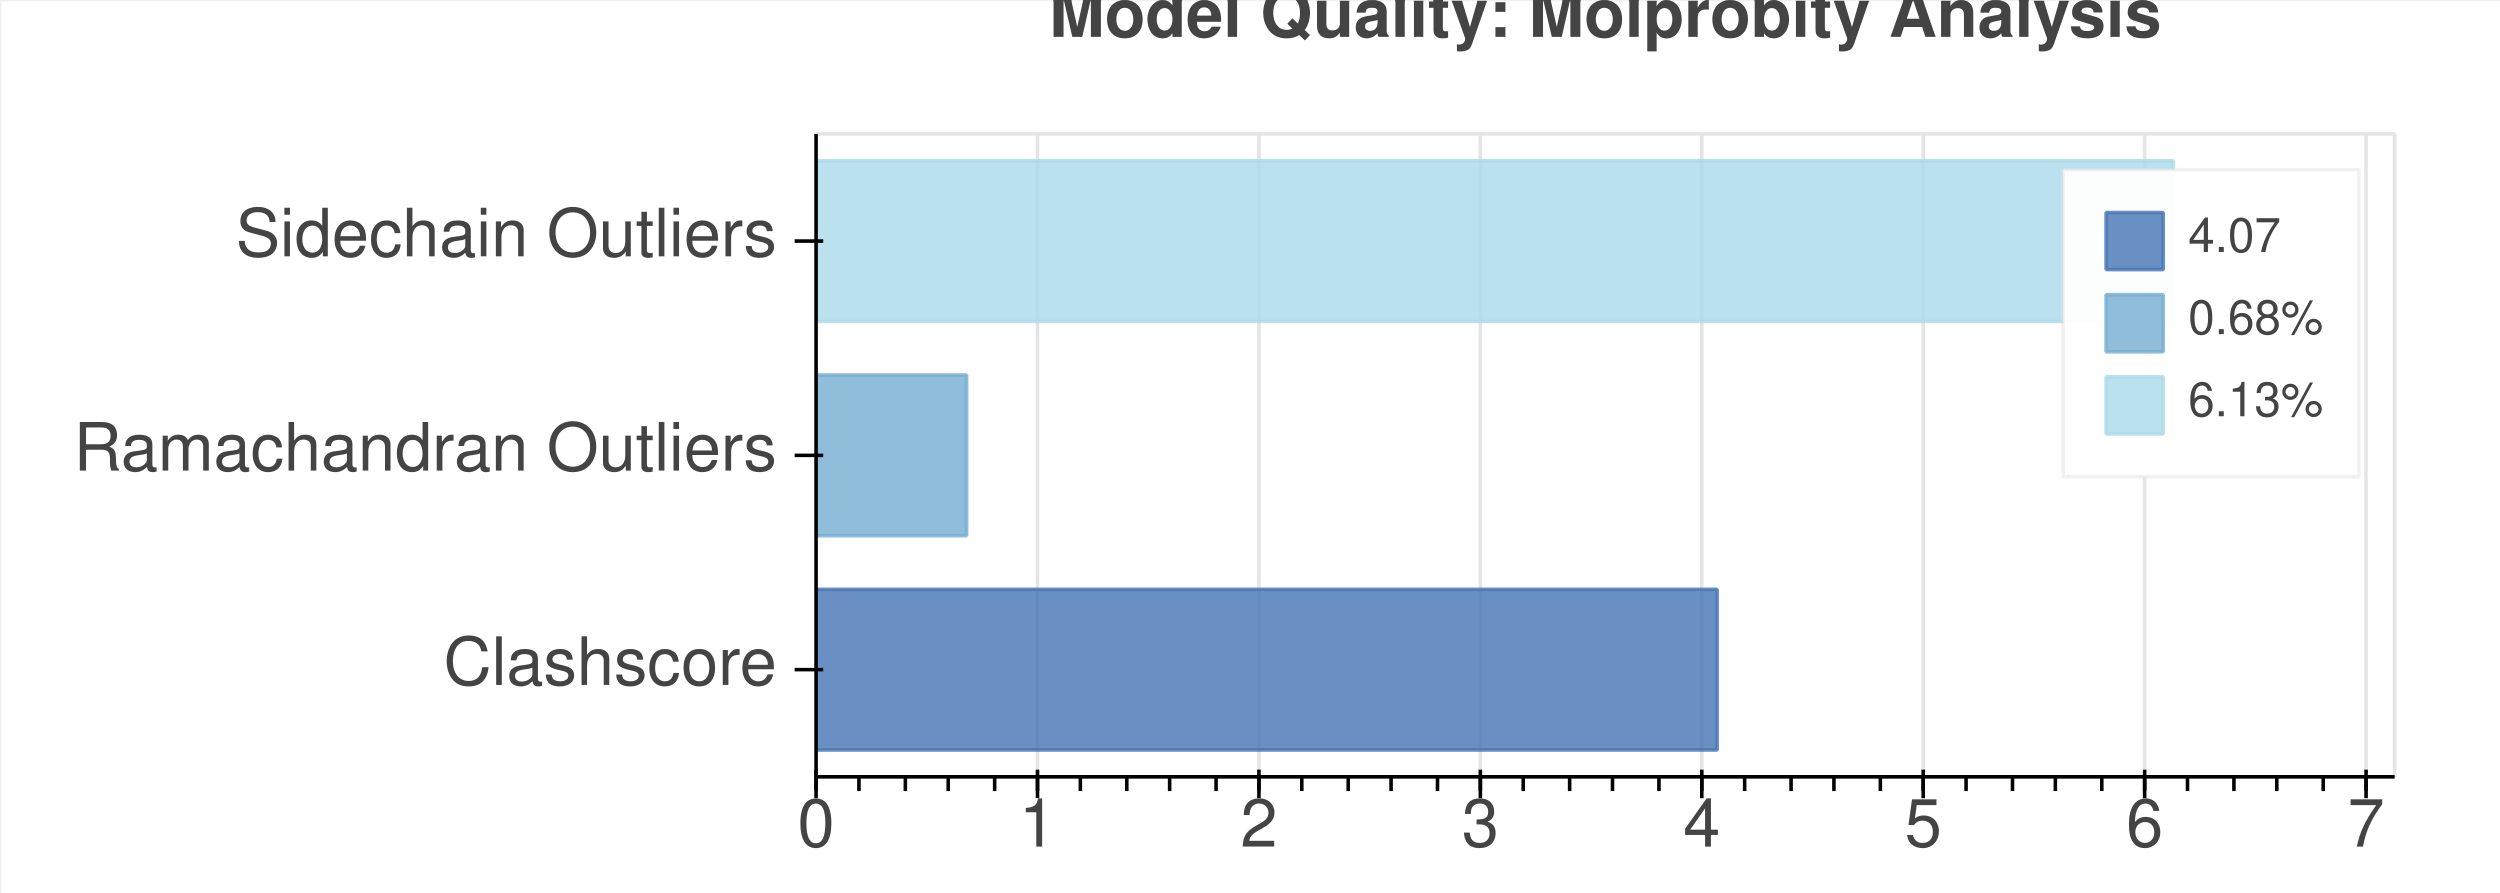
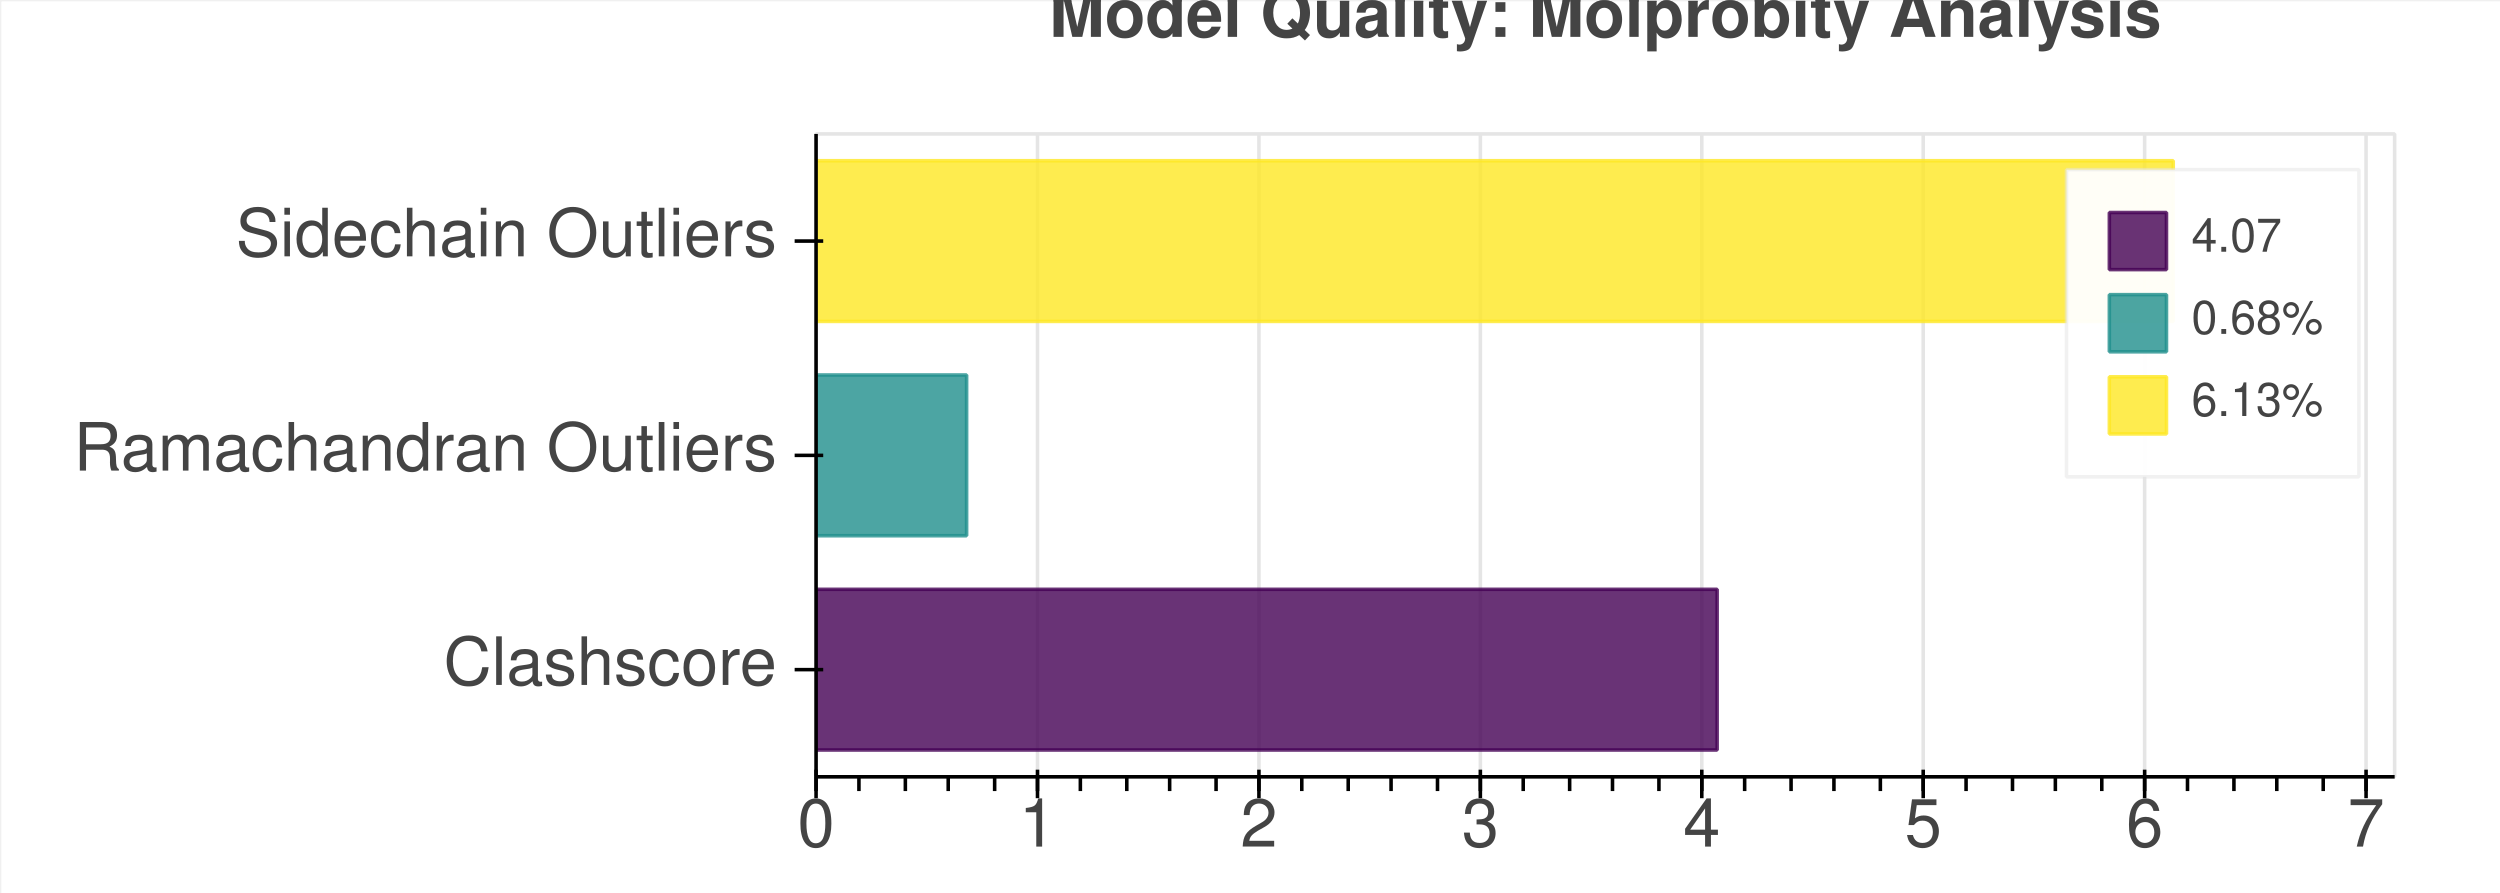
<svg xmlns="http://www.w3.org/2000/svg" version="1.1" width="700" height="250" style="width: 700px; height: 250px;">
  <defs>
-     <clipPath id="dvhDgRwianMw">
-       <path fill="none" stroke="none" d=" M 228 37 L 670 37 L 670 217 L 228 217 L 228 37 Z" />
-     </clipPath>
-     <clipPath id="MEGlTHDORXwE">
-       <path fill="none" stroke="none" d=" M 228 37 L 670 37 L 670 217 L 228 217 L 228 37 Z" />
-     </clipPath>
-     <clipPath id="zMoAAkSuDxeD">
-       <path fill="none" stroke="none" d=" M 228 37 L 670 37 L 670 217 L 228 217 L 228 37 Z" />
-     </clipPath>
-     <clipPath id="CaOzLoibkTUm">
-       <path fill="none" stroke="none" d=" M 228 37 L 670 37 L 670 217 L 228 217 L 228 37 Z" />
-     </clipPath>
-     <clipPath id="WGaaBozqVEBt">
-       <path fill="none" stroke="none" d=" M 228 37 L 670 37 L 670 217 L 228 217 L 228 37 Z" />
-     </clipPath>
-     <clipPath id="KVKnMTnUJgnP">
-       <path fill="none" stroke="none" d=" M 228 37 L 670 37 L 670 217 L 228 217 L 228 37 Z" />
-     </clipPath>
-     <clipPath id="VKNMDMiXDikT">
-       <path fill="none" stroke="none" d=" M 228 37 L 670 37 L 670 217 L 228 217 L 228 37 Z" />
-     </clipPath>
-     <clipPath id="BlmFmNueowXw">
-       <path fill="none" stroke="none" d=" M 228 37 L 670 37 L 670 217 L 228 217 L 228 37 Z" />
-     </clipPath>
-     <clipPath id="QIJPxcfvPFvS">
-       <path fill="none" stroke="none" d=" M 228 37 L 670 37 L 670 217 L 228 217 L 228 37 Z" />
-     </clipPath>
-     <clipPath id="yZuPdbhHTBiW">
+     <clipPath id="RPlWbEUTXIaP">
+       <path fill="none" stroke="none" d=" M 228 37 L 670 37 L 670 217 L 228 217 L 228 37 Z" />
+     </clipPath>
+     <clipPath id="FVXUeKkEvAyO">
+       <path fill="none" stroke="none" d=" M 228 37 L 670 37 L 670 217 L 228 217 L 228 37 Z" />
+     </clipPath>
+     <clipPath id="brJSFVaqqaOe">
+       <path fill="none" stroke="none" d=" M 228 37 L 670 37 L 670 217 L 228 217 L 228 37 Z" />
+     </clipPath>
+     <clipPath id="NCbuZtupNwbG">
+       <path fill="none" stroke="none" d=" M 228 37 L 670 37 L 670 217 L 228 217 L 228 37 Z" />
+     </clipPath>
+     <clipPath id="wzeQZooxrXkT">
+       <path fill="none" stroke="none" d=" M 228 37 L 670 37 L 670 217 L 228 217 L 228 37 Z" />
+     </clipPath>
+     <clipPath id="hzUpDQazqgmP">
+       <path fill="none" stroke="none" d=" M 228 37 L 670 37 L 670 217 L 228 217 L 228 37 Z" />
+     </clipPath>
+     <clipPath id="qZwDFVnAWPaq">
+       <path fill="none" stroke="none" d=" M 228 37 L 670 37 L 670 217 L 228 217 L 228 37 Z" />
+     </clipPath>
+     <clipPath id="dgJCiArfiTXN">
+       <path fill="none" stroke="none" d=" M 228 37 L 670 37 L 670 217 L 228 217 L 228 37 Z" />
+     </clipPath>
+     <clipPath id="ayGbAutwcRbA">
+       <path fill="none" stroke="none" d=" M 228 37 L 670 37 L 670 217 L 228 217 L 228 37 Z" />
+     </clipPath>
+     <clipPath id="SwXwUeqUSyan">
      <path fill="none" stroke="none" d=" M 228 37 L 670 37 L 670 217 L 228 217 L 228 37 Z" />
    </clipPath>
  </defs>
  <g>
    <g transform="scale(1,1) translate(0.5,0.5)">
      <rect fill="#FFFFFF" stroke="none" x="0" y="0" width="700" height="250" />
      <rect fill="#ffffff" stroke="none" x="0" y="0" width="700" height="250" />
      <rect fill="#FFFFFF" stroke="none" x="228" y="37" width="442" height="180" />
      <rect fill="#ffffff" stroke="none" x="228" y="37" width="442" height="180" />
      <g>
        <rect fill="none" stroke="#e5e5e5" x="228" y="37" width="442" height="180" stroke-linejoin="bevel" stroke-miterlimit="10" />
      </g>
-       <g clip-path="url(#dvhDgRwianMw)">
+       <g clip-path="url(#RPlWbEUTXIaP)">
        <g>
          <g>
            <path fill="none" stroke="#e5e5e5" paint-order="fill stroke markers" d=" M 290 217 L 290 37" stroke-linejoin="bevel" stroke-miterlimit="10" />
            <path fill="none" stroke="#e5e5e5" paint-order="fill stroke markers" d=" M 352 217 L 352 37" stroke-linejoin="bevel" stroke-miterlimit="10" />
            <path fill="none" stroke="#e5e5e5" paint-order="fill stroke markers" d=" M 414 217 L 414 37" stroke-linejoin="bevel" stroke-miterlimit="10" />
            <path fill="none" stroke="#e5e5e5" paint-order="fill stroke markers" d=" M 476 217 L 476 37" stroke-linejoin="bevel" stroke-miterlimit="10" />
            <path fill="none" stroke="#e5e5e5" paint-order="fill stroke markers" d=" M 538 217 L 538 37" stroke-linejoin="bevel" stroke-miterlimit="10" />
            <path fill="none" stroke="#e5e5e5" paint-order="fill stroke markers" d=" M 600 217 L 600 37" stroke-linejoin="bevel" stroke-miterlimit="10" />
            <path fill="none" stroke="#e5e5e5" paint-order="fill stroke markers" d=" M 662 217 L 662 37" stroke-linejoin="bevel" stroke-miterlimit="10" />
          </g>
        </g>
      </g>
-       <g clip-path="url(#MEGlTHDORXwE)">
+       <g clip-path="url(#FVXUeKkEvAyO)">
        <g>
          <g />
        </g>
      </g>
-       <g clip-path="url(#zMoAAkSuDxeD)">
+       <g clip-path="url(#brJSFVaqqaOe)">
        <g>
          <g>
            <path fill="none" stroke="none" />
-             <path fill="#4575b4" stroke="none" paint-order="stroke fill markers" d=" M 228 164.5 L 480.306 164.5 L 480.306 209.5 L 228 209.5 L 228 164.5 Z" fill-opacity="0.8" />
-             <path fill="none" stroke="#4575b4" paint-order="fill stroke markers" d=" M 228 164.5 L 480.306 164.5 L 480.306 209.5 L 228 209.5 L 228 164.5 Z" stroke-linejoin="bevel" stroke-miterlimit="10" stroke-opacity="0.8" />
-             <path fill="#74add1" stroke="none" paint-order="stroke fill markers" d=" M 228 104.5 L 270.154 104.5 L 270.154 149.5 L 228 149.5 L 228 104.5 Z" fill-opacity="0.8" />
-             <path fill="none" stroke="#74add1" paint-order="fill stroke markers" d=" M 228 104.5 L 270.154 104.5 L 270.154 149.5 L 228 149.5 L 228 104.5 Z" stroke-linejoin="bevel" stroke-miterlimit="10" stroke-opacity="0.8" />
-             <path fill="#abd9e9" stroke="none" paint-order="stroke fill markers" d=" M 228 44.5 L 608.008 44.5 L 608.008 89.5 L 228 89.5 L 228 44.5 Z" fill-opacity="0.8" />
-             <path fill="none" stroke="#abd9e9" paint-order="fill stroke markers" d=" M 228 44.5 L 608.008 44.5 L 608.008 89.5 L 228 89.5 L 228 44.5 Z" stroke-linejoin="bevel" stroke-miterlimit="10" stroke-opacity="0.8" />
-           </g>
-         </g>
-       </g>
-       <g clip-path="url(#CaOzLoibkTUm)">
+             <path fill="#440154" stroke="none" paint-order="stroke fill markers" d=" M 228 164.5 L 480.306 164.5 L 480.306 209.5 L 228 209.5 L 228 164.5 Z" fill-opacity="0.8" />
+             <path fill="none" stroke="#440154" paint-order="fill stroke markers" d=" M 228 164.5 L 480.306 164.5 L 480.306 209.5 L 228 209.5 L 228 164.5 Z" stroke-linejoin="bevel" stroke-miterlimit="10" stroke-opacity="0.8" />
+             <path fill="#208F8C" stroke="none" paint-order="stroke fill markers" d=" M 228 104.5 L 270.154 104.5 L 270.154 149.5 L 228 149.5 L 228 104.5 Z" fill-opacity="0.8" />
+             <path fill="none" stroke="#208F8C" paint-order="fill stroke markers" d=" M 228 104.5 L 270.154 104.5 L 270.154 149.5 L 228 149.5 L 228 104.5 Z" stroke-linejoin="bevel" stroke-miterlimit="10" stroke-opacity="0.8" />
+             <path fill="#FDE724" stroke="none" paint-order="stroke fill markers" d=" M 228 44.5 L 608.008 44.5 L 608.008 89.5 L 228 89.5 L 228 44.5 Z" fill-opacity="0.8" />
+             <path fill="none" stroke="#FDE724" paint-order="fill stroke markers" d=" M 228 44.5 L 608.008 44.5 L 608.008 89.5 L 228 89.5 L 228 44.5 Z" stroke-linejoin="bevel" stroke-miterlimit="10" stroke-opacity="0.8" />
+           </g>
+         </g>
+       </g>
+       <g clip-path="url(#NCbuZtupNwbG)">
        <g>
          <g />
          <g>
-             <path fill="#ffffff" stroke="#e5e5e5" paint-order="fill stroke markers" d=" M 577.2 47 L 660 47 L 660 133 L 577.2 133 L 577.2 47 Z" fill-opacity="0.95" stroke-linejoin="bevel" stroke-miterlimit="10" stroke-opacity="0.5" />
-             <text fill="#444444" stroke="none" font-family="helvetica" font-size="10pt" font-style="normal" font-weight="normal" text-decoration="normal" x="612.2" y="67" text-anchor="start" dominant-baseline="central">4.07</text>
-             <rect fill="#4575b4" stroke="none" x="589.2" y="59" width="16" height="16" fill-opacity="0.8" />
-             <path fill="none" stroke="#4575b4" paint-order="fill stroke markers" d=" M 589.2 59 L 605.2 59 L 605.2 75 L 589.2 75 L 589.2 59 Z" stroke-linejoin="bevel" stroke-miterlimit="10" stroke-opacity="0.8" />
-             <text fill="#444444" stroke="none" font-family="helvetica" font-size="10pt" font-style="normal" font-weight="normal" text-decoration="normal" x="612.2" y="90" text-anchor="start" dominant-baseline="central">0.68%</text>
-             <rect fill="#74add1" stroke="none" x="589.2" y="82" width="16" height="16" fill-opacity="0.8" />
-             <path fill="none" stroke="#74add1" paint-order="fill stroke markers" d=" M 589.2 82 L 605.2 82 L 605.2 98 L 589.2 98 L 589.2 82 Z" stroke-linejoin="bevel" stroke-miterlimit="10" stroke-opacity="0.8" />
-             <text fill="#444444" stroke="none" font-family="helvetica" font-size="10pt" font-style="normal" font-weight="normal" text-decoration="normal" x="612.2" y="113" text-anchor="start" dominant-baseline="central">6.13%</text>
-             <rect fill="#abd9e9" stroke="none" x="589.2" y="105" width="16" height="16" fill-opacity="0.8" />
-             <path fill="none" stroke="#abd9e9" paint-order="fill stroke markers" d=" M 589.2 105 L 605.2 105 L 605.2 121 L 589.2 121 L 589.2 105 Z" stroke-linejoin="bevel" stroke-miterlimit="10" stroke-opacity="0.8" />
+             <path fill="#ffffff" stroke="#e5e5e5" paint-order="fill stroke markers" d=" M 578.117 47 L 660 47 L 660 133 L 578.117 133 L 578.117 47 Z" fill-opacity="0.95" stroke-linejoin="bevel" stroke-miterlimit="10" stroke-opacity="0.5" />
+             <text fill="#444444" stroke="none" font-family="helvetica" font-size="13px" font-style="normal" font-weight="normal" text-decoration="normal" x="613.117" y="67" text-anchor="start" dominant-baseline="central">4.07</text>
+             <rect fill="#440154" stroke="none" x="590.117" y="59" width="16" height="16" fill-opacity="0.8" />
+             <path fill="none" stroke="#440154" paint-order="fill stroke markers" d=" M 590.117 59 L 606.117 59 L 606.117 75 L 590.117 75 L 590.117 59 Z" stroke-linejoin="bevel" stroke-miterlimit="10" stroke-opacity="0.8" />
+             <text fill="#444444" stroke="none" font-family="helvetica" font-size="13px" font-style="normal" font-weight="normal" text-decoration="normal" x="613.117" y="90" text-anchor="start" dominant-baseline="central">0.68%</text>
+             <rect fill="#208F8C" stroke="none" x="590.117" y="82" width="16" height="16" fill-opacity="0.8" />
+             <path fill="none" stroke="#208F8C" paint-order="fill stroke markers" d=" M 590.117 82 L 606.117 82 L 606.117 98 L 590.117 98 L 590.117 82 Z" stroke-linejoin="bevel" stroke-miterlimit="10" stroke-opacity="0.8" />
+             <text fill="#444444" stroke="none" font-family="helvetica" font-size="13px" font-style="normal" font-weight="normal" text-decoration="normal" x="613.117" y="113" text-anchor="start" dominant-baseline="central">6.13%</text>
+             <rect fill="#FDE724" stroke="none" x="590.117" y="105" width="16" height="16" fill-opacity="0.8" />
+             <path fill="none" stroke="#FDE724" paint-order="fill stroke markers" d=" M 590.117 105 L 606.117 105 L 606.117 121 L 590.117 121 L 590.117 105 Z" stroke-linejoin="bevel" stroke-miterlimit="10" stroke-opacity="0.8" />
          </g>
        </g>
      </g>
      <g>
        <g fill="#444444">
          <path fill="" stroke="none" d="" />
          <g transform="translate(449,5)">
            <path fill="none" stroke="none" />
            <text fill="" stroke="none" font-family="helvetica" font-size="14pt" font-style="normal" font-weight="bold" text-decoration="normal" x="0" y="0" text-anchor="middle" dominant-baseline="text-before-edge">Model Quality: Molprobity Analysis</text>
          </g>
        </g>
      </g>
      <g />
      <g>
        <g fill="#444444">
          <path fill="none" stroke="black" paint-order="fill stroke markers" d=" M 228 217 L 670 217" stroke-linejoin="bevel" stroke-miterlimit="10" />
          <path fill="none" stroke="black" paint-order="fill stroke markers" d=" M 228 223 L 228 215" stroke-linejoin="bevel" stroke-miterlimit="10" />
          <path fill="none" stroke="black" paint-order="fill stroke markers" d=" M 290 223 L 290 215" stroke-linejoin="bevel" stroke-miterlimit="10" />
          <path fill="none" stroke="black" paint-order="fill stroke markers" d=" M 352 223 L 352 215" stroke-linejoin="bevel" stroke-miterlimit="10" />
          <path fill="none" stroke="black" paint-order="fill stroke markers" d=" M 414 223 L 414 215" stroke-linejoin="bevel" stroke-miterlimit="10" />
          <path fill="none" stroke="black" paint-order="fill stroke markers" d=" M 476 223 L 476 215" stroke-linejoin="bevel" stroke-miterlimit="10" />
          <path fill="none" stroke="black" paint-order="fill stroke markers" d=" M 538 223 L 538 215" stroke-linejoin="bevel" stroke-miterlimit="10" />
          <path fill="none" stroke="black" paint-order="fill stroke markers" d=" M 600 223 L 600 215" stroke-linejoin="bevel" stroke-miterlimit="10" />
          <path fill="none" stroke="black" paint-order="fill stroke markers" d=" M 662 223 L 662 215" stroke-linejoin="bevel" stroke-miterlimit="10" />
          <path fill="none" stroke="black" paint-order="fill stroke markers" d=" M 228 221 L 228 217" stroke-linejoin="bevel" stroke-miterlimit="10" />
          <path fill="none" stroke="black" paint-order="fill stroke markers" d=" M 240 221 L 240 217" stroke-linejoin="bevel" stroke-miterlimit="10" />
          <path fill="none" stroke="black" paint-order="fill stroke markers" d=" M 253 221 L 253 217" stroke-linejoin="bevel" stroke-miterlimit="10" />
          <path fill="none" stroke="black" paint-order="fill stroke markers" d=" M 265 221 L 265 217" stroke-linejoin="bevel" stroke-miterlimit="10" />
          <path fill="none" stroke="black" paint-order="fill stroke markers" d=" M 278 221 L 278 217" stroke-linejoin="bevel" stroke-miterlimit="10" />
          <path fill="none" stroke="black" paint-order="fill stroke markers" d=" M 290 221 L 290 217" stroke-linejoin="bevel" stroke-miterlimit="10" />
          <path fill="none" stroke="black" paint-order="fill stroke markers" d=" M 302 221 L 302 217" stroke-linejoin="bevel" stroke-miterlimit="10" />
          <path fill="none" stroke="black" paint-order="fill stroke markers" d=" M 315 221 L 315 217" stroke-linejoin="bevel" stroke-miterlimit="10" />
          <path fill="none" stroke="black" paint-order="fill stroke markers" d=" M 327 221 L 327 217" stroke-linejoin="bevel" stroke-miterlimit="10" />
          <path fill="none" stroke="black" paint-order="fill stroke markers" d=" M 340 221 L 340 217" stroke-linejoin="bevel" stroke-miterlimit="10" />
          <path fill="none" stroke="black" paint-order="fill stroke markers" d=" M 352 221 L 352 217" stroke-linejoin="bevel" stroke-miterlimit="10" />
          <path fill="none" stroke="black" paint-order="fill stroke markers" d=" M 364 221 L 364 217" stroke-linejoin="bevel" stroke-miterlimit="10" />
          <path fill="none" stroke="black" paint-order="fill stroke markers" d=" M 377 221 L 377 217" stroke-linejoin="bevel" stroke-miterlimit="10" />
          <path fill="none" stroke="black" paint-order="fill stroke markers" d=" M 389 221 L 389 217" stroke-linejoin="bevel" stroke-miterlimit="10" />
          <path fill="none" stroke="black" paint-order="fill stroke markers" d=" M 402 221 L 402 217" stroke-linejoin="bevel" stroke-miterlimit="10" />
          <path fill="none" stroke="black" paint-order="fill stroke markers" d=" M 414 221 L 414 217" stroke-linejoin="bevel" stroke-miterlimit="10" />
          <path fill="none" stroke="black" paint-order="fill stroke markers" d=" M 426 221 L 426 217" stroke-linejoin="bevel" stroke-miterlimit="10" />
          <path fill="none" stroke="black" paint-order="fill stroke markers" d=" M 439 221 L 439 217" stroke-linejoin="bevel" stroke-miterlimit="10" />
          <path fill="none" stroke="black" paint-order="fill stroke markers" d=" M 451 221 L 451 217" stroke-linejoin="bevel" stroke-miterlimit="10" />
          <path fill="none" stroke="black" paint-order="fill stroke markers" d=" M 464 221 L 464 217" stroke-linejoin="bevel" stroke-miterlimit="10" />
          <path fill="none" stroke="black" paint-order="fill stroke markers" d=" M 476 221 L 476 217" stroke-linejoin="bevel" stroke-miterlimit="10" />
          <path fill="none" stroke="black" paint-order="fill stroke markers" d=" M 488 221 L 488 217" stroke-linejoin="bevel" stroke-miterlimit="10" />
          <path fill="none" stroke="black" paint-order="fill stroke markers" d=" M 501 221 L 501 217" stroke-linejoin="bevel" stroke-miterlimit="10" />
          <path fill="none" stroke="black" paint-order="fill stroke markers" d=" M 513 221 L 513 217" stroke-linejoin="bevel" stroke-miterlimit="10" />
          <path fill="none" stroke="black" paint-order="fill stroke markers" d=" M 526 221 L 526 217" stroke-linejoin="bevel" stroke-miterlimit="10" />
          <path fill="none" stroke="black" paint-order="fill stroke markers" d=" M 538 221 L 538 217" stroke-linejoin="bevel" stroke-miterlimit="10" />
          <path fill="none" stroke="black" paint-order="fill stroke markers" d=" M 550 221 L 550 217" stroke-linejoin="bevel" stroke-miterlimit="10" />
          <path fill="none" stroke="black" paint-order="fill stroke markers" d=" M 563 221 L 563 217" stroke-linejoin="bevel" stroke-miterlimit="10" />
          <path fill="none" stroke="black" paint-order="fill stroke markers" d=" M 575 221 L 575 217" stroke-linejoin="bevel" stroke-miterlimit="10" />
          <path fill="none" stroke="black" paint-order="fill stroke markers" d=" M 588 221 L 588 217" stroke-linejoin="bevel" stroke-miterlimit="10" />
          <path fill="none" stroke="black" paint-order="fill stroke markers" d=" M 600 221 L 600 217" stroke-linejoin="bevel" stroke-miterlimit="10" />
          <path fill="none" stroke="black" paint-order="fill stroke markers" d=" M 612 221 L 612 217" stroke-linejoin="bevel" stroke-miterlimit="10" />
          <path fill="none" stroke="black" paint-order="fill stroke markers" d=" M 625 221 L 625 217" stroke-linejoin="bevel" stroke-miterlimit="10" />
          <path fill="none" stroke="black" paint-order="fill stroke markers" d=" M 637 221 L 637 217" stroke-linejoin="bevel" stroke-miterlimit="10" />
          <path fill="none" stroke="black" paint-order="fill stroke markers" d=" M 650 221 L 650 217" stroke-linejoin="bevel" stroke-miterlimit="10" />
          <path fill="" stroke="black" paint-order="fill stroke markers" d=" M 662 221 L 662 217" stroke-linejoin="bevel" stroke-miterlimit="10" />
          <g transform="translate(228,228) rotate(0,0,0)">
            <text fill="" stroke="none" font-family="helvetica" font-size="14pt" font-style="normal" font-weight="normal" text-decoration="normal" x="0" y="0" text-anchor="middle" dominant-baseline="hanging">0</text>
            <g transform="rotate(0,0,0) translate(-228,-228) translate(290,228) rotate(0,0,0)">
              <text fill="" stroke="none" font-family="helvetica" font-size="14pt" font-style="normal" font-weight="normal" text-decoration="normal" x="0" y="0" text-anchor="middle" dominant-baseline="hanging">1</text>
              <g transform="rotate(0,0,0) translate(-290,-228) translate(352,228) rotate(0,0,0)">
                <text fill="" stroke="none" font-family="helvetica" font-size="14pt" font-style="normal" font-weight="normal" text-decoration="normal" x="0" y="0" text-anchor="middle" dominant-baseline="hanging">2</text>
                <g transform="rotate(0,0,0) translate(-352,-228) translate(414,228) rotate(0,0,0)">
                  <text fill="" stroke="none" font-family="helvetica" font-size="14pt" font-style="normal" font-weight="normal" text-decoration="normal" x="0" y="0" text-anchor="middle" dominant-baseline="hanging">3</text>
                  <g transform="rotate(0,0,0) translate(-414,-228) translate(476,228) rotate(0,0,0)">
                    <text fill="" stroke="none" font-family="helvetica" font-size="14pt" font-style="normal" font-weight="normal" text-decoration="normal" x="0" y="0" text-anchor="middle" dominant-baseline="hanging">4</text>
                    <g transform="rotate(0,0,0) translate(-476,-228) translate(538,228) rotate(0,0,0)">
                      <text fill="" stroke="none" font-family="helvetica" font-size="14pt" font-style="normal" font-weight="normal" text-decoration="normal" x="0" y="0" text-anchor="middle" dominant-baseline="hanging">5</text>
                      <g transform="rotate(0,0,0) translate(-538,-228) translate(600,228) rotate(0,0,0)">
                        <text fill="" stroke="none" font-family="helvetica" font-size="14pt" font-style="normal" font-weight="normal" text-decoration="normal" x="0" y="0" text-anchor="middle" dominant-baseline="hanging">6</text>
                        <g transform="rotate(0,0,0) translate(-600,-228) translate(662,228) rotate(0,0,0)">
                          <text fill="" stroke="none" font-family="helvetica" font-size="14pt" font-style="normal" font-weight="normal" text-decoration="normal" x="0" y="0" text-anchor="middle" dominant-baseline="hanging">7</text>
                          <g transform="rotate(0,0,0) translate(-662,-228)" />
                        </g>
                      </g>
                    </g>
                  </g>
                </g>
              </g>
            </g>
          </g>
        </g>
      </g>
      <g>
        <g fill="#444444">
          <path fill="none" stroke="black" paint-order="fill stroke markers" d=" M 228 217 L 228 37" stroke-linejoin="bevel" stroke-miterlimit="10" />
          <path fill="none" stroke="black" paint-order="fill stroke markers" d=" M 222 187 L 230 187" stroke-linejoin="bevel" stroke-miterlimit="10" />
          <path fill="none" stroke="black" paint-order="fill stroke markers" d=" M 222 127 L 230 127" stroke-linejoin="bevel" stroke-miterlimit="10" />
          <path fill="" stroke="black" paint-order="fill stroke markers" d=" M 222 67 L 230 67" stroke-linejoin="bevel" stroke-miterlimit="10" />
          <g transform="translate(217,187) rotate(0,0,0)">
            <text fill="" stroke="none" font-family="helvetica" font-size="14pt" font-style="normal" font-weight="normal" text-decoration="normal" x="0" y="0" text-anchor="end" dominant-baseline="central">Clashscore</text>
            <g transform="rotate(0,0,0) translate(-217,-187) translate(217,127) rotate(0,0,0)">
              <text fill="" stroke="none" font-family="helvetica" font-size="14pt" font-style="normal" font-weight="normal" text-decoration="normal" x="0" y="0" text-anchor="end" dominant-baseline="central">Ramachandran Outliers</text>
              <g transform="rotate(0,0,0) translate(-217,-127) translate(217,67) rotate(0,0,0)">
                <text fill="" stroke="none" font-family="helvetica" font-size="14pt" font-style="normal" font-weight="normal" text-decoration="normal" x="0" y="0" text-anchor="end" dominant-baseline="central">Sidechain Outliers</text>
                <g transform="rotate(0,0,0) translate(-217,-67)" />
              </g>
            </g>
          </g>
        </g>
      </g>
-       <g clip-path="url(#WGaaBozqVEBt)">
+       <g clip-path="url(#wzeQZooxrXkT)">
        <g />
      </g>
    </g>
    <g transform="scale(1,1) translate(0.5,0.5)">
      <rect fill="#FFFFFF" stroke="none" x="0" y="0" width="700" height="250" />
      <rect fill="#ffffff" stroke="none" x="0" y="0" width="700" height="250" />
      <rect fill="#FFFFFF" stroke="none" x="228" y="37" width="442" height="180" />
      <rect fill="#ffffff" stroke="none" x="228" y="37" width="442" height="180" />
      <g>
        <rect fill="none" stroke="#e5e5e5" x="228" y="37" width="442" height="180" stroke-linejoin="bevel" stroke-miterlimit="10" />
      </g>
-       <g clip-path="url(#KVKnMTnUJgnP)">
+       <g clip-path="url(#hzUpDQazqgmP)">
        <g>
          <g>
            <path fill="none" stroke="#e5e5e5" paint-order="fill stroke markers" d=" M 290 217 L 290 37" stroke-linejoin="bevel" stroke-miterlimit="10" />
            <path fill="none" stroke="#e5e5e5" paint-order="fill stroke markers" d=" M 352 217 L 352 37" stroke-linejoin="bevel" stroke-miterlimit="10" />
            <path fill="none" stroke="#e5e5e5" paint-order="fill stroke markers" d=" M 414 217 L 414 37" stroke-linejoin="bevel" stroke-miterlimit="10" />
            <path fill="none" stroke="#e5e5e5" paint-order="fill stroke markers" d=" M 476 217 L 476 37" stroke-linejoin="bevel" stroke-miterlimit="10" />
            <path fill="none" stroke="#e5e5e5" paint-order="fill stroke markers" d=" M 538 217 L 538 37" stroke-linejoin="bevel" stroke-miterlimit="10" />
            <path fill="none" stroke="#e5e5e5" paint-order="fill stroke markers" d=" M 600 217 L 600 37" stroke-linejoin="bevel" stroke-miterlimit="10" />
            <path fill="none" stroke="#e5e5e5" paint-order="fill stroke markers" d=" M 662 217 L 662 37" stroke-linejoin="bevel" stroke-miterlimit="10" />
          </g>
        </g>
      </g>
-       <g clip-path="url(#VKNMDMiXDikT)">
+       <g clip-path="url(#qZwDFVnAWPaq)">
        <g>
          <g />
        </g>
      </g>
-       <g clip-path="url(#BlmFmNueowXw)">
+       <g clip-path="url(#dgJCiArfiTXN)">
        <g>
          <g>
            <path fill="none" stroke="none" />
-             <path fill="#4575b4" stroke="none" paint-order="stroke fill markers" d=" M 228 164.5 L 480.306 164.5 L 480.306 209.5 L 228 209.5 L 228 164.5 Z" fill-opacity="0.8" />
-             <path fill="none" stroke="#4575b4" paint-order="fill stroke markers" d=" M 228 164.5 L 480.306 164.5 L 480.306 209.5 L 228 209.5 L 228 164.5 Z" stroke-linejoin="bevel" stroke-miterlimit="10" stroke-opacity="0.8" />
-             <path fill="#74add1" stroke="none" paint-order="stroke fill markers" d=" M 228 104.5 L 270.154 104.5 L 270.154 149.5 L 228 149.5 L 228 104.5 Z" fill-opacity="0.8" />
-             <path fill="none" stroke="#74add1" paint-order="fill stroke markers" d=" M 228 104.5 L 270.154 104.5 L 270.154 149.5 L 228 149.5 L 228 104.5 Z" stroke-linejoin="bevel" stroke-miterlimit="10" stroke-opacity="0.8" />
-             <path fill="#abd9e9" stroke="none" paint-order="stroke fill markers" d=" M 228 44.5 L 608.008 44.5 L 608.008 89.5 L 228 89.5 L 228 44.5 Z" fill-opacity="0.8" />
-             <path fill="none" stroke="#abd9e9" paint-order="fill stroke markers" d=" M 228 44.5 L 608.008 44.5 L 608.008 89.5 L 228 89.5 L 228 44.5 Z" stroke-linejoin="bevel" stroke-miterlimit="10" stroke-opacity="0.8" />
-           </g>
-         </g>
-       </g>
-       <g clip-path="url(#QIJPxcfvPFvS)">
+             <path fill="#440154" stroke="none" paint-order="stroke fill markers" d=" M 228 164.5 L 480.306 164.5 L 480.306 209.5 L 228 209.5 L 228 164.5 Z" fill-opacity="0.8" />
+             <path fill="none" stroke="#440154" paint-order="fill stroke markers" d=" M 228 164.5 L 480.306 164.5 L 480.306 209.5 L 228 209.5 L 228 164.5 Z" stroke-linejoin="bevel" stroke-miterlimit="10" stroke-opacity="0.8" />
+             <path fill="#208F8C" stroke="none" paint-order="stroke fill markers" d=" M 228 104.5 L 270.154 104.5 L 270.154 149.5 L 228 149.5 L 228 104.5 Z" fill-opacity="0.8" />
+             <path fill="none" stroke="#208F8C" paint-order="fill stroke markers" d=" M 228 104.5 L 270.154 104.5 L 270.154 149.5 L 228 149.5 L 228 104.5 Z" stroke-linejoin="bevel" stroke-miterlimit="10" stroke-opacity="0.8" />
+             <path fill="#FDE724" stroke="none" paint-order="stroke fill markers" d=" M 228 44.5 L 608.008 44.5 L 608.008 89.5 L 228 89.5 L 228 44.5 Z" fill-opacity="0.8" />
+             <path fill="none" stroke="#FDE724" paint-order="fill stroke markers" d=" M 228 44.5 L 608.008 44.5 L 608.008 89.5 L 228 89.5 L 228 44.5 Z" stroke-linejoin="bevel" stroke-miterlimit="10" stroke-opacity="0.8" />
+           </g>
+         </g>
+       </g>
+       <g clip-path="url(#ayGbAutwcRbA)">
        <g>
          <g />
          <g>
-             <path fill="#ffffff" stroke="#e5e5e5" paint-order="fill stroke markers" d=" M 577.2 47 L 660 47 L 660 133 L 577.2 133 L 577.2 47 Z" fill-opacity="0.95" stroke-linejoin="bevel" stroke-miterlimit="10" stroke-opacity="0.5" />
-             <text fill="#444444" stroke="none" font-family="helvetica" font-size="10pt" font-style="normal" font-weight="normal" text-decoration="normal" x="612.2" y="67" text-anchor="start" dominant-baseline="central">4.07</text>
-             <rect fill="#4575b4" stroke="none" x="589.2" y="59" width="16" height="16" fill-opacity="0.8" />
-             <path fill="none" stroke="#4575b4" paint-order="fill stroke markers" d=" M 589.2 59 L 605.2 59 L 605.2 75 L 589.2 75 L 589.2 59 Z" stroke-linejoin="bevel" stroke-miterlimit="10" stroke-opacity="0.8" />
-             <text fill="#444444" stroke="none" font-family="helvetica" font-size="10pt" font-style="normal" font-weight="normal" text-decoration="normal" x="612.2" y="90" text-anchor="start" dominant-baseline="central">0.68%</text>
-             <rect fill="#74add1" stroke="none" x="589.2" y="82" width="16" height="16" fill-opacity="0.8" />
-             <path fill="none" stroke="#74add1" paint-order="fill stroke markers" d=" M 589.2 82 L 605.2 82 L 605.2 98 L 589.2 98 L 589.2 82 Z" stroke-linejoin="bevel" stroke-miterlimit="10" stroke-opacity="0.8" />
-             <text fill="#444444" stroke="none" font-family="helvetica" font-size="10pt" font-style="normal" font-weight="normal" text-decoration="normal" x="612.2" y="113" text-anchor="start" dominant-baseline="central">6.13%</text>
-             <rect fill="#abd9e9" stroke="none" x="589.2" y="105" width="16" height="16" fill-opacity="0.8" />
-             <path fill="none" stroke="#abd9e9" paint-order="fill stroke markers" d=" M 589.2 105 L 605.2 105 L 605.2 121 L 589.2 121 L 589.2 105 Z" stroke-linejoin="bevel" stroke-miterlimit="10" stroke-opacity="0.8" />
+             <path fill="#ffffff" stroke="#e5e5e5" paint-order="fill stroke markers" d=" M 578.117 47 L 660 47 L 660 133 L 578.117 133 L 578.117 47 Z" fill-opacity="0.95" stroke-linejoin="bevel" stroke-miterlimit="10" stroke-opacity="0.5" />
+             <text fill="#444444" stroke="none" font-family="helvetica" font-size="13px" font-style="normal" font-weight="normal" text-decoration="normal" x="613.117" y="67" text-anchor="start" dominant-baseline="central">4.07</text>
+             <rect fill="#440154" stroke="none" x="590.117" y="59" width="16" height="16" fill-opacity="0.8" />
+             <path fill="none" stroke="#440154" paint-order="fill stroke markers" d=" M 590.117 59 L 606.117 59 L 606.117 75 L 590.117 75 L 590.117 59 Z" stroke-linejoin="bevel" stroke-miterlimit="10" stroke-opacity="0.8" />
+             <text fill="#444444" stroke="none" font-family="helvetica" font-size="13px" font-style="normal" font-weight="normal" text-decoration="normal" x="613.117" y="90" text-anchor="start" dominant-baseline="central">0.68%</text>
+             <rect fill="#208F8C" stroke="none" x="590.117" y="82" width="16" height="16" fill-opacity="0.8" />
+             <path fill="none" stroke="#208F8C" paint-order="fill stroke markers" d=" M 590.117 82 L 606.117 82 L 606.117 98 L 590.117 98 L 590.117 82 Z" stroke-linejoin="bevel" stroke-miterlimit="10" stroke-opacity="0.8" />
+             <text fill="#444444" stroke="none" font-family="helvetica" font-size="13px" font-style="normal" font-weight="normal" text-decoration="normal" x="613.117" y="113" text-anchor="start" dominant-baseline="central">6.13%</text>
+             <rect fill="#FDE724" stroke="none" x="590.117" y="105" width="16" height="16" fill-opacity="0.8" />
+             <path fill="none" stroke="#FDE724" paint-order="fill stroke markers" d=" M 590.117 105 L 606.117 105 L 606.117 121 L 590.117 121 L 590.117 105 Z" stroke-linejoin="bevel" stroke-miterlimit="10" stroke-opacity="0.8" />
          </g>
        </g>
      </g>
      <g>
        <g fill="#444444">
          <path fill="" stroke="none" d="" />
          <g transform="translate(449,5)">
            <path fill="none" stroke="none" />
            <text fill="" stroke="none" font-family="helvetica" font-size="14pt" font-style="normal" font-weight="bold" text-decoration="normal" x="0" y="0" text-anchor="middle" dominant-baseline="text-before-edge">Model Quality: Molprobity Analysis</text>
          </g>
        </g>
      </g>
      <g />
      <g>
        <g fill="#444444">
          <path fill="none" stroke="black" paint-order="fill stroke markers" d=" M 228 217 L 670 217" stroke-linejoin="bevel" stroke-miterlimit="10" />
          <path fill="none" stroke="black" paint-order="fill stroke markers" d=" M 228 223 L 228 215" stroke-linejoin="bevel" stroke-miterlimit="10" />
          <path fill="none" stroke="black" paint-order="fill stroke markers" d=" M 290 223 L 290 215" stroke-linejoin="bevel" stroke-miterlimit="10" />
          <path fill="none" stroke="black" paint-order="fill stroke markers" d=" M 352 223 L 352 215" stroke-linejoin="bevel" stroke-miterlimit="10" />
          <path fill="none" stroke="black" paint-order="fill stroke markers" d=" M 414 223 L 414 215" stroke-linejoin="bevel" stroke-miterlimit="10" />
          <path fill="none" stroke="black" paint-order="fill stroke markers" d=" M 476 223 L 476 215" stroke-linejoin="bevel" stroke-miterlimit="10" />
          <path fill="none" stroke="black" paint-order="fill stroke markers" d=" M 538 223 L 538 215" stroke-linejoin="bevel" stroke-miterlimit="10" />
          <path fill="none" stroke="black" paint-order="fill stroke markers" d=" M 600 223 L 600 215" stroke-linejoin="bevel" stroke-miterlimit="10" />
          <path fill="none" stroke="black" paint-order="fill stroke markers" d=" M 662 223 L 662 215" stroke-linejoin="bevel" stroke-miterlimit="10" />
          <path fill="none" stroke="black" paint-order="fill stroke markers" d=" M 228 221 L 228 217" stroke-linejoin="bevel" stroke-miterlimit="10" />
          <path fill="none" stroke="black" paint-order="fill stroke markers" d=" M 240 221 L 240 217" stroke-linejoin="bevel" stroke-miterlimit="10" />
          <path fill="none" stroke="black" paint-order="fill stroke markers" d=" M 253 221 L 253 217" stroke-linejoin="bevel" stroke-miterlimit="10" />
          <path fill="none" stroke="black" paint-order="fill stroke markers" d=" M 265 221 L 265 217" stroke-linejoin="bevel" stroke-miterlimit="10" />
          <path fill="none" stroke="black" paint-order="fill stroke markers" d=" M 278 221 L 278 217" stroke-linejoin="bevel" stroke-miterlimit="10" />
          <path fill="none" stroke="black" paint-order="fill stroke markers" d=" M 290 221 L 290 217" stroke-linejoin="bevel" stroke-miterlimit="10" />
          <path fill="none" stroke="black" paint-order="fill stroke markers" d=" M 302 221 L 302 217" stroke-linejoin="bevel" stroke-miterlimit="10" />
          <path fill="none" stroke="black" paint-order="fill stroke markers" d=" M 315 221 L 315 217" stroke-linejoin="bevel" stroke-miterlimit="10" />
          <path fill="none" stroke="black" paint-order="fill stroke markers" d=" M 327 221 L 327 217" stroke-linejoin="bevel" stroke-miterlimit="10" />
          <path fill="none" stroke="black" paint-order="fill stroke markers" d=" M 340 221 L 340 217" stroke-linejoin="bevel" stroke-miterlimit="10" />
          <path fill="none" stroke="black" paint-order="fill stroke markers" d=" M 352 221 L 352 217" stroke-linejoin="bevel" stroke-miterlimit="10" />
          <path fill="none" stroke="black" paint-order="fill stroke markers" d=" M 364 221 L 364 217" stroke-linejoin="bevel" stroke-miterlimit="10" />
          <path fill="none" stroke="black" paint-order="fill stroke markers" d=" M 377 221 L 377 217" stroke-linejoin="bevel" stroke-miterlimit="10" />
          <path fill="none" stroke="black" paint-order="fill stroke markers" d=" M 389 221 L 389 217" stroke-linejoin="bevel" stroke-miterlimit="10" />
          <path fill="none" stroke="black" paint-order="fill stroke markers" d=" M 402 221 L 402 217" stroke-linejoin="bevel" stroke-miterlimit="10" />
          <path fill="none" stroke="black" paint-order="fill stroke markers" d=" M 414 221 L 414 217" stroke-linejoin="bevel" stroke-miterlimit="10" />
          <path fill="none" stroke="black" paint-order="fill stroke markers" d=" M 426 221 L 426 217" stroke-linejoin="bevel" stroke-miterlimit="10" />
          <path fill="none" stroke="black" paint-order="fill stroke markers" d=" M 439 221 L 439 217" stroke-linejoin="bevel" stroke-miterlimit="10" />
          <path fill="none" stroke="black" paint-order="fill stroke markers" d=" M 451 221 L 451 217" stroke-linejoin="bevel" stroke-miterlimit="10" />
          <path fill="none" stroke="black" paint-order="fill stroke markers" d=" M 464 221 L 464 217" stroke-linejoin="bevel" stroke-miterlimit="10" />
          <path fill="none" stroke="black" paint-order="fill stroke markers" d=" M 476 221 L 476 217" stroke-linejoin="bevel" stroke-miterlimit="10" />
          <path fill="none" stroke="black" paint-order="fill stroke markers" d=" M 488 221 L 488 217" stroke-linejoin="bevel" stroke-miterlimit="10" />
          <path fill="none" stroke="black" paint-order="fill stroke markers" d=" M 501 221 L 501 217" stroke-linejoin="bevel" stroke-miterlimit="10" />
          <path fill="none" stroke="black" paint-order="fill stroke markers" d=" M 513 221 L 513 217" stroke-linejoin="bevel" stroke-miterlimit="10" />
          <path fill="none" stroke="black" paint-order="fill stroke markers" d=" M 526 221 L 526 217" stroke-linejoin="bevel" stroke-miterlimit="10" />
          <path fill="none" stroke="black" paint-order="fill stroke markers" d=" M 538 221 L 538 217" stroke-linejoin="bevel" stroke-miterlimit="10" />
          <path fill="none" stroke="black" paint-order="fill stroke markers" d=" M 550 221 L 550 217" stroke-linejoin="bevel" stroke-miterlimit="10" />
          <path fill="none" stroke="black" paint-order="fill stroke markers" d=" M 563 221 L 563 217" stroke-linejoin="bevel" stroke-miterlimit="10" />
          <path fill="none" stroke="black" paint-order="fill stroke markers" d=" M 575 221 L 575 217" stroke-linejoin="bevel" stroke-miterlimit="10" />
          <path fill="none" stroke="black" paint-order="fill stroke markers" d=" M 588 221 L 588 217" stroke-linejoin="bevel" stroke-miterlimit="10" />
          <path fill="none" stroke="black" paint-order="fill stroke markers" d=" M 600 221 L 600 217" stroke-linejoin="bevel" stroke-miterlimit="10" />
          <path fill="none" stroke="black" paint-order="fill stroke markers" d=" M 612 221 L 612 217" stroke-linejoin="bevel" stroke-miterlimit="10" />
          <path fill="none" stroke="black" paint-order="fill stroke markers" d=" M 625 221 L 625 217" stroke-linejoin="bevel" stroke-miterlimit="10" />
          <path fill="none" stroke="black" paint-order="fill stroke markers" d=" M 637 221 L 637 217" stroke-linejoin="bevel" stroke-miterlimit="10" />
          <path fill="none" stroke="black" paint-order="fill stroke markers" d=" M 650 221 L 650 217" stroke-linejoin="bevel" stroke-miterlimit="10" />
          <path fill="" stroke="black" paint-order="fill stroke markers" d=" M 662 221 L 662 217" stroke-linejoin="bevel" stroke-miterlimit="10" />
          <g transform="translate(228,228) rotate(0,0,0)">
            <text fill="" stroke="none" font-family="helvetica" font-size="14pt" font-style="normal" font-weight="normal" text-decoration="normal" x="0" y="0" text-anchor="middle" dominant-baseline="hanging">0</text>
            <g transform="rotate(0,0,0) translate(-228,-228) translate(290,228) rotate(0,0,0)">
              <text fill="" stroke="none" font-family="helvetica" font-size="14pt" font-style="normal" font-weight="normal" text-decoration="normal" x="0" y="0" text-anchor="middle" dominant-baseline="hanging">1</text>
              <g transform="rotate(0,0,0) translate(-290,-228) translate(352,228) rotate(0,0,0)">
                <text fill="" stroke="none" font-family="helvetica" font-size="14pt" font-style="normal" font-weight="normal" text-decoration="normal" x="0" y="0" text-anchor="middle" dominant-baseline="hanging">2</text>
                <g transform="rotate(0,0,0) translate(-352,-228) translate(414,228) rotate(0,0,0)">
                  <text fill="" stroke="none" font-family="helvetica" font-size="14pt" font-style="normal" font-weight="normal" text-decoration="normal" x="0" y="0" text-anchor="middle" dominant-baseline="hanging">3</text>
                  <g transform="rotate(0,0,0) translate(-414,-228) translate(476,228) rotate(0,0,0)">
                    <text fill="" stroke="none" font-family="helvetica" font-size="14pt" font-style="normal" font-weight="normal" text-decoration="normal" x="0" y="0" text-anchor="middle" dominant-baseline="hanging">4</text>
                    <g transform="rotate(0,0,0) translate(-476,-228) translate(538,228) rotate(0,0,0)">
                      <text fill="" stroke="none" font-family="helvetica" font-size="14pt" font-style="normal" font-weight="normal" text-decoration="normal" x="0" y="0" text-anchor="middle" dominant-baseline="hanging">5</text>
                      <g transform="rotate(0,0,0) translate(-538,-228) translate(600,228) rotate(0,0,0)">
                        <text fill="" stroke="none" font-family="helvetica" font-size="14pt" font-style="normal" font-weight="normal" text-decoration="normal" x="0" y="0" text-anchor="middle" dominant-baseline="hanging">6</text>
                        <g transform="rotate(0,0,0) translate(-600,-228) translate(662,228) rotate(0,0,0)">
                          <text fill="" stroke="none" font-family="helvetica" font-size="14pt" font-style="normal" font-weight="normal" text-decoration="normal" x="0" y="0" text-anchor="middle" dominant-baseline="hanging">7</text>
                          <g transform="rotate(0,0,0) translate(-662,-228)" />
                        </g>
                      </g>
                    </g>
                  </g>
                </g>
              </g>
            </g>
          </g>
        </g>
      </g>
      <g>
        <g fill="#444444">
          <path fill="none" stroke="black" paint-order="fill stroke markers" d=" M 228 217 L 228 37" stroke-linejoin="bevel" stroke-miterlimit="10" />
          <path fill="none" stroke="black" paint-order="fill stroke markers" d=" M 222 187 L 230 187" stroke-linejoin="bevel" stroke-miterlimit="10" />
          <path fill="none" stroke="black" paint-order="fill stroke markers" d=" M 222 127 L 230 127" stroke-linejoin="bevel" stroke-miterlimit="10" />
          <path fill="" stroke="black" paint-order="fill stroke markers" d=" M 222 67 L 230 67" stroke-linejoin="bevel" stroke-miterlimit="10" />
          <g transform="translate(217,187) rotate(0,0,0)">
            <text fill="" stroke="none" font-family="helvetica" font-size="14pt" font-style="normal" font-weight="normal" text-decoration="normal" x="0" y="0" text-anchor="end" dominant-baseline="central">Clashscore</text>
            <g transform="rotate(0,0,0) translate(-217,-187) translate(217,127) rotate(0,0,0)">
              <text fill="" stroke="none" font-family="helvetica" font-size="14pt" font-style="normal" font-weight="normal" text-decoration="normal" x="0" y="0" text-anchor="end" dominant-baseline="central">Ramachandran Outliers</text>
              <g transform="rotate(0,0,0) translate(-217,-127) translate(217,67) rotate(0,0,0)">
                <text fill="" stroke="none" font-family="helvetica" font-size="14pt" font-style="normal" font-weight="normal" text-decoration="normal" x="0" y="0" text-anchor="end" dominant-baseline="central">Sidechain Outliers</text>
                <g transform="rotate(0,0,0) translate(-217,-67)" />
              </g>
            </g>
          </g>
        </g>
      </g>
-       <g clip-path="url(#yZuPdbhHTBiW)">
+       <g clip-path="url(#SwXwUeqUSyan)">
        <g />
      </g>
    </g>
  </g>
</svg>
